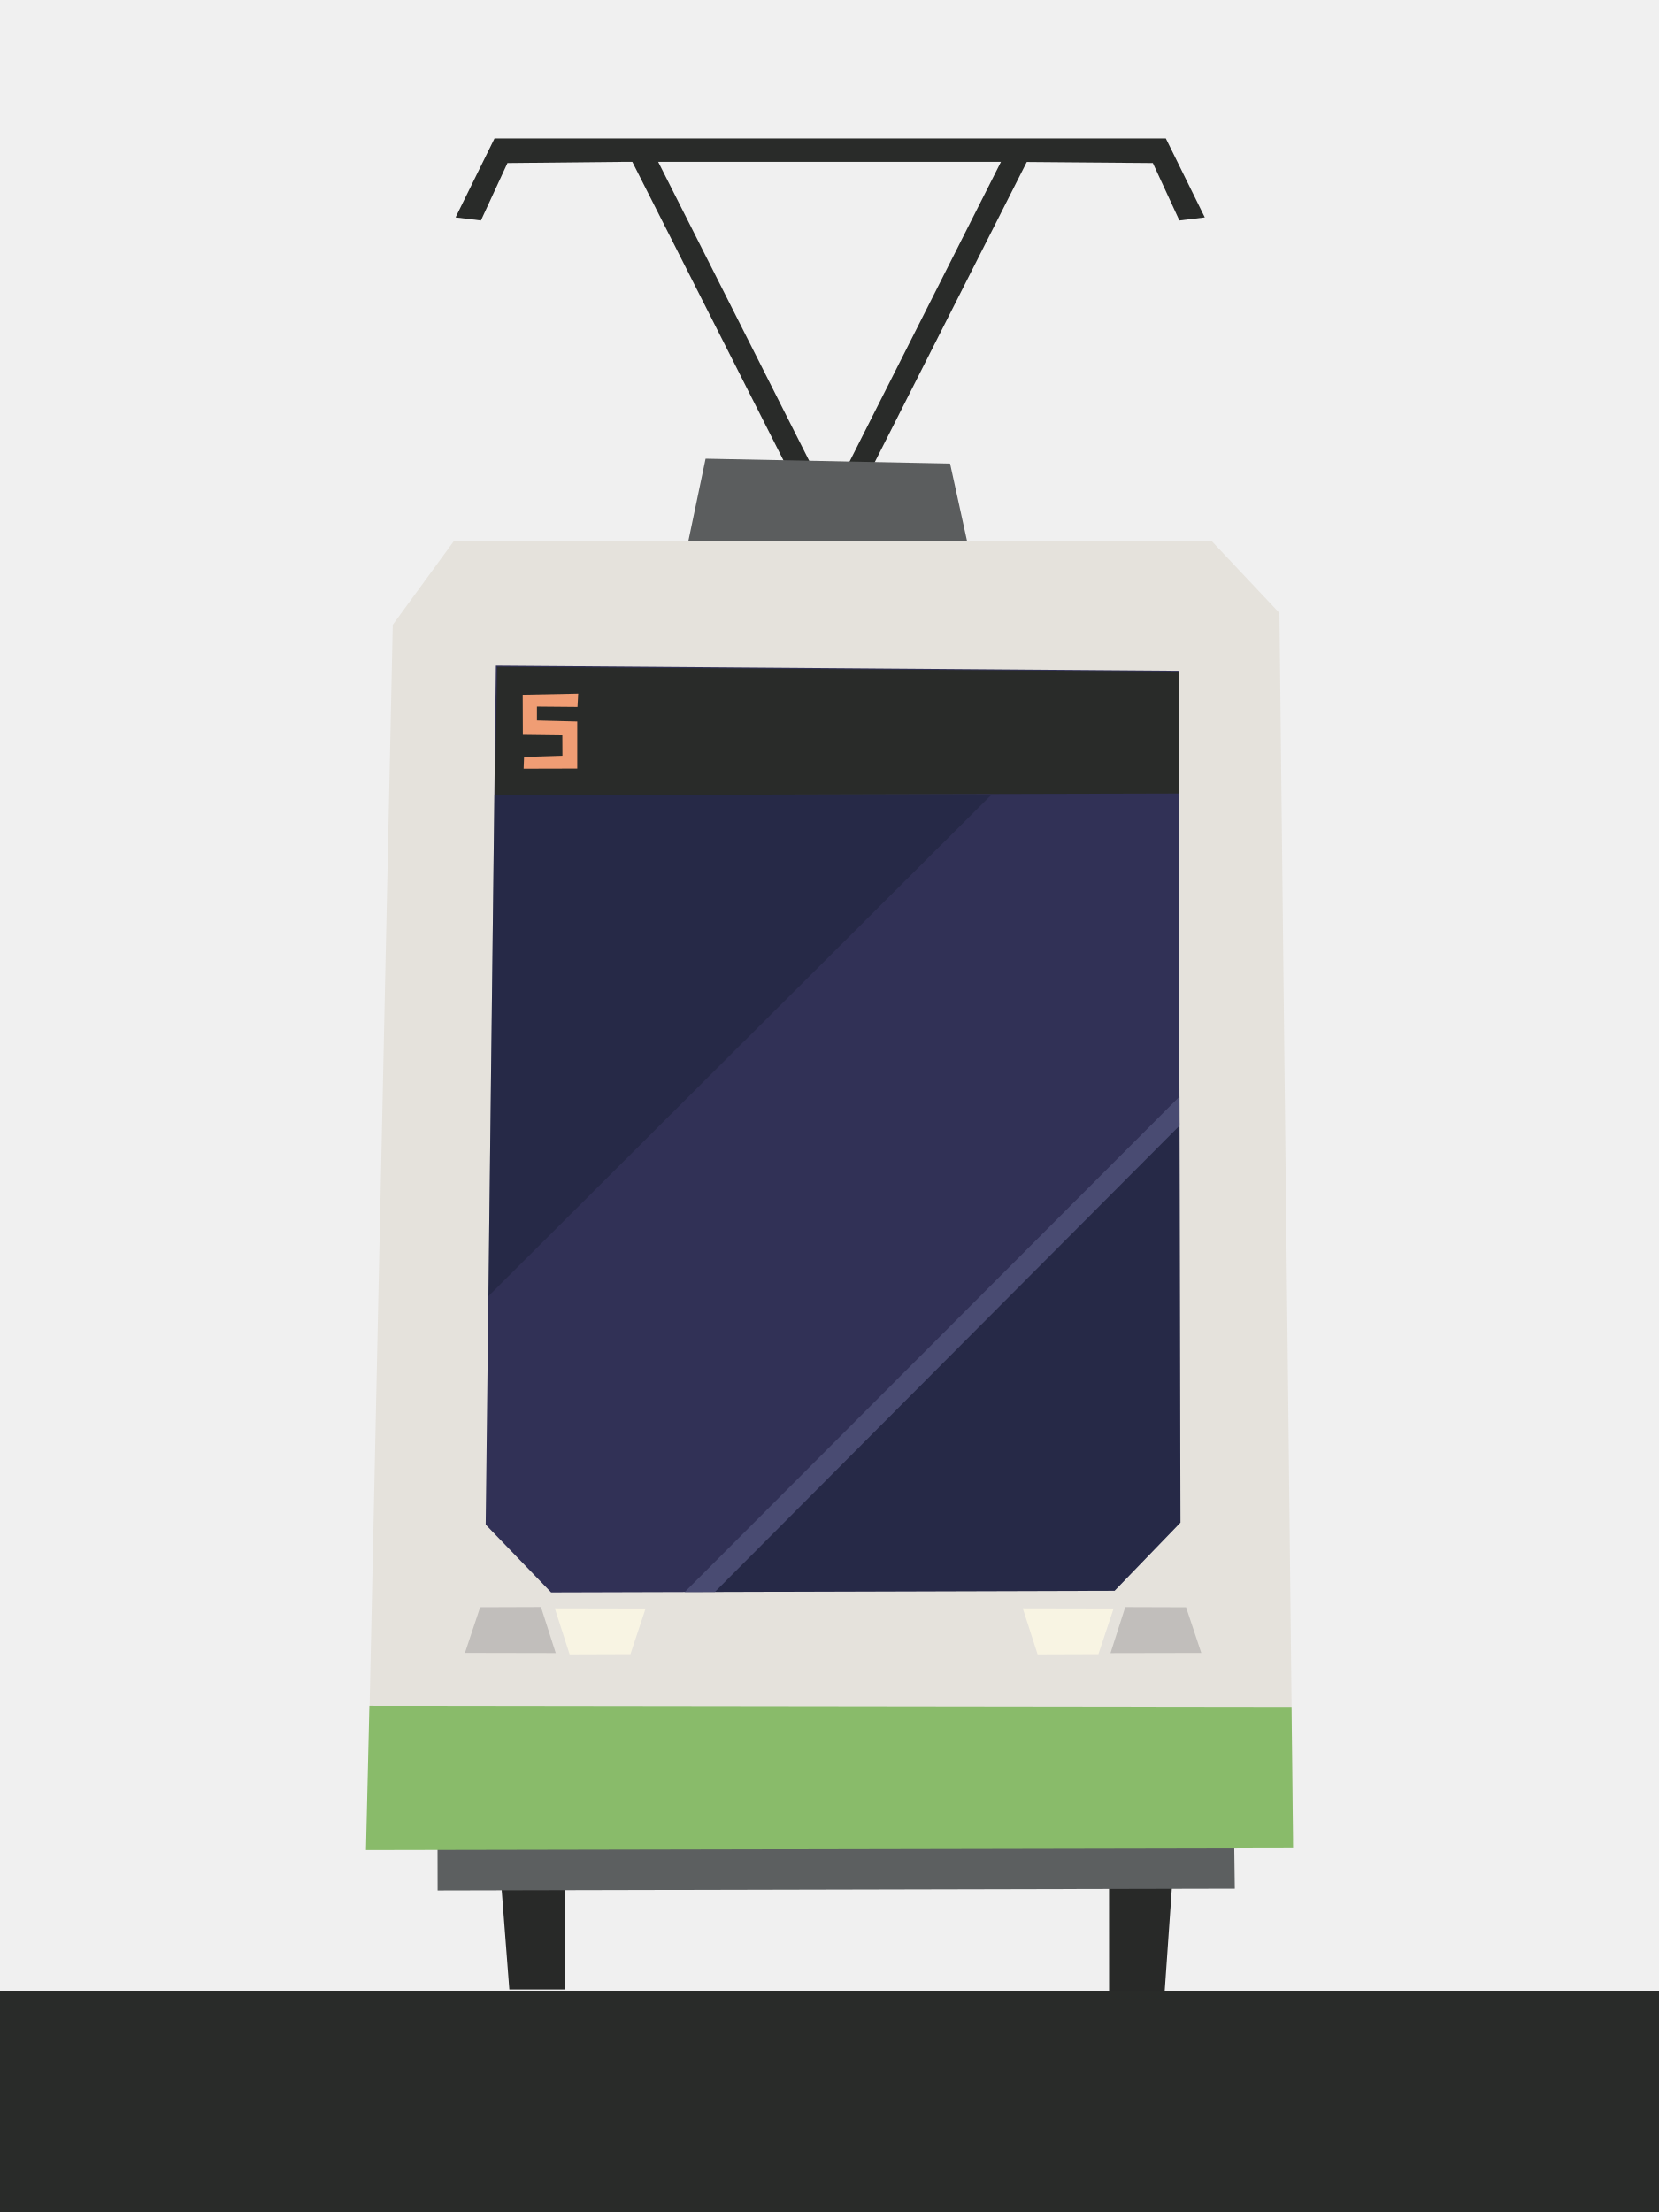
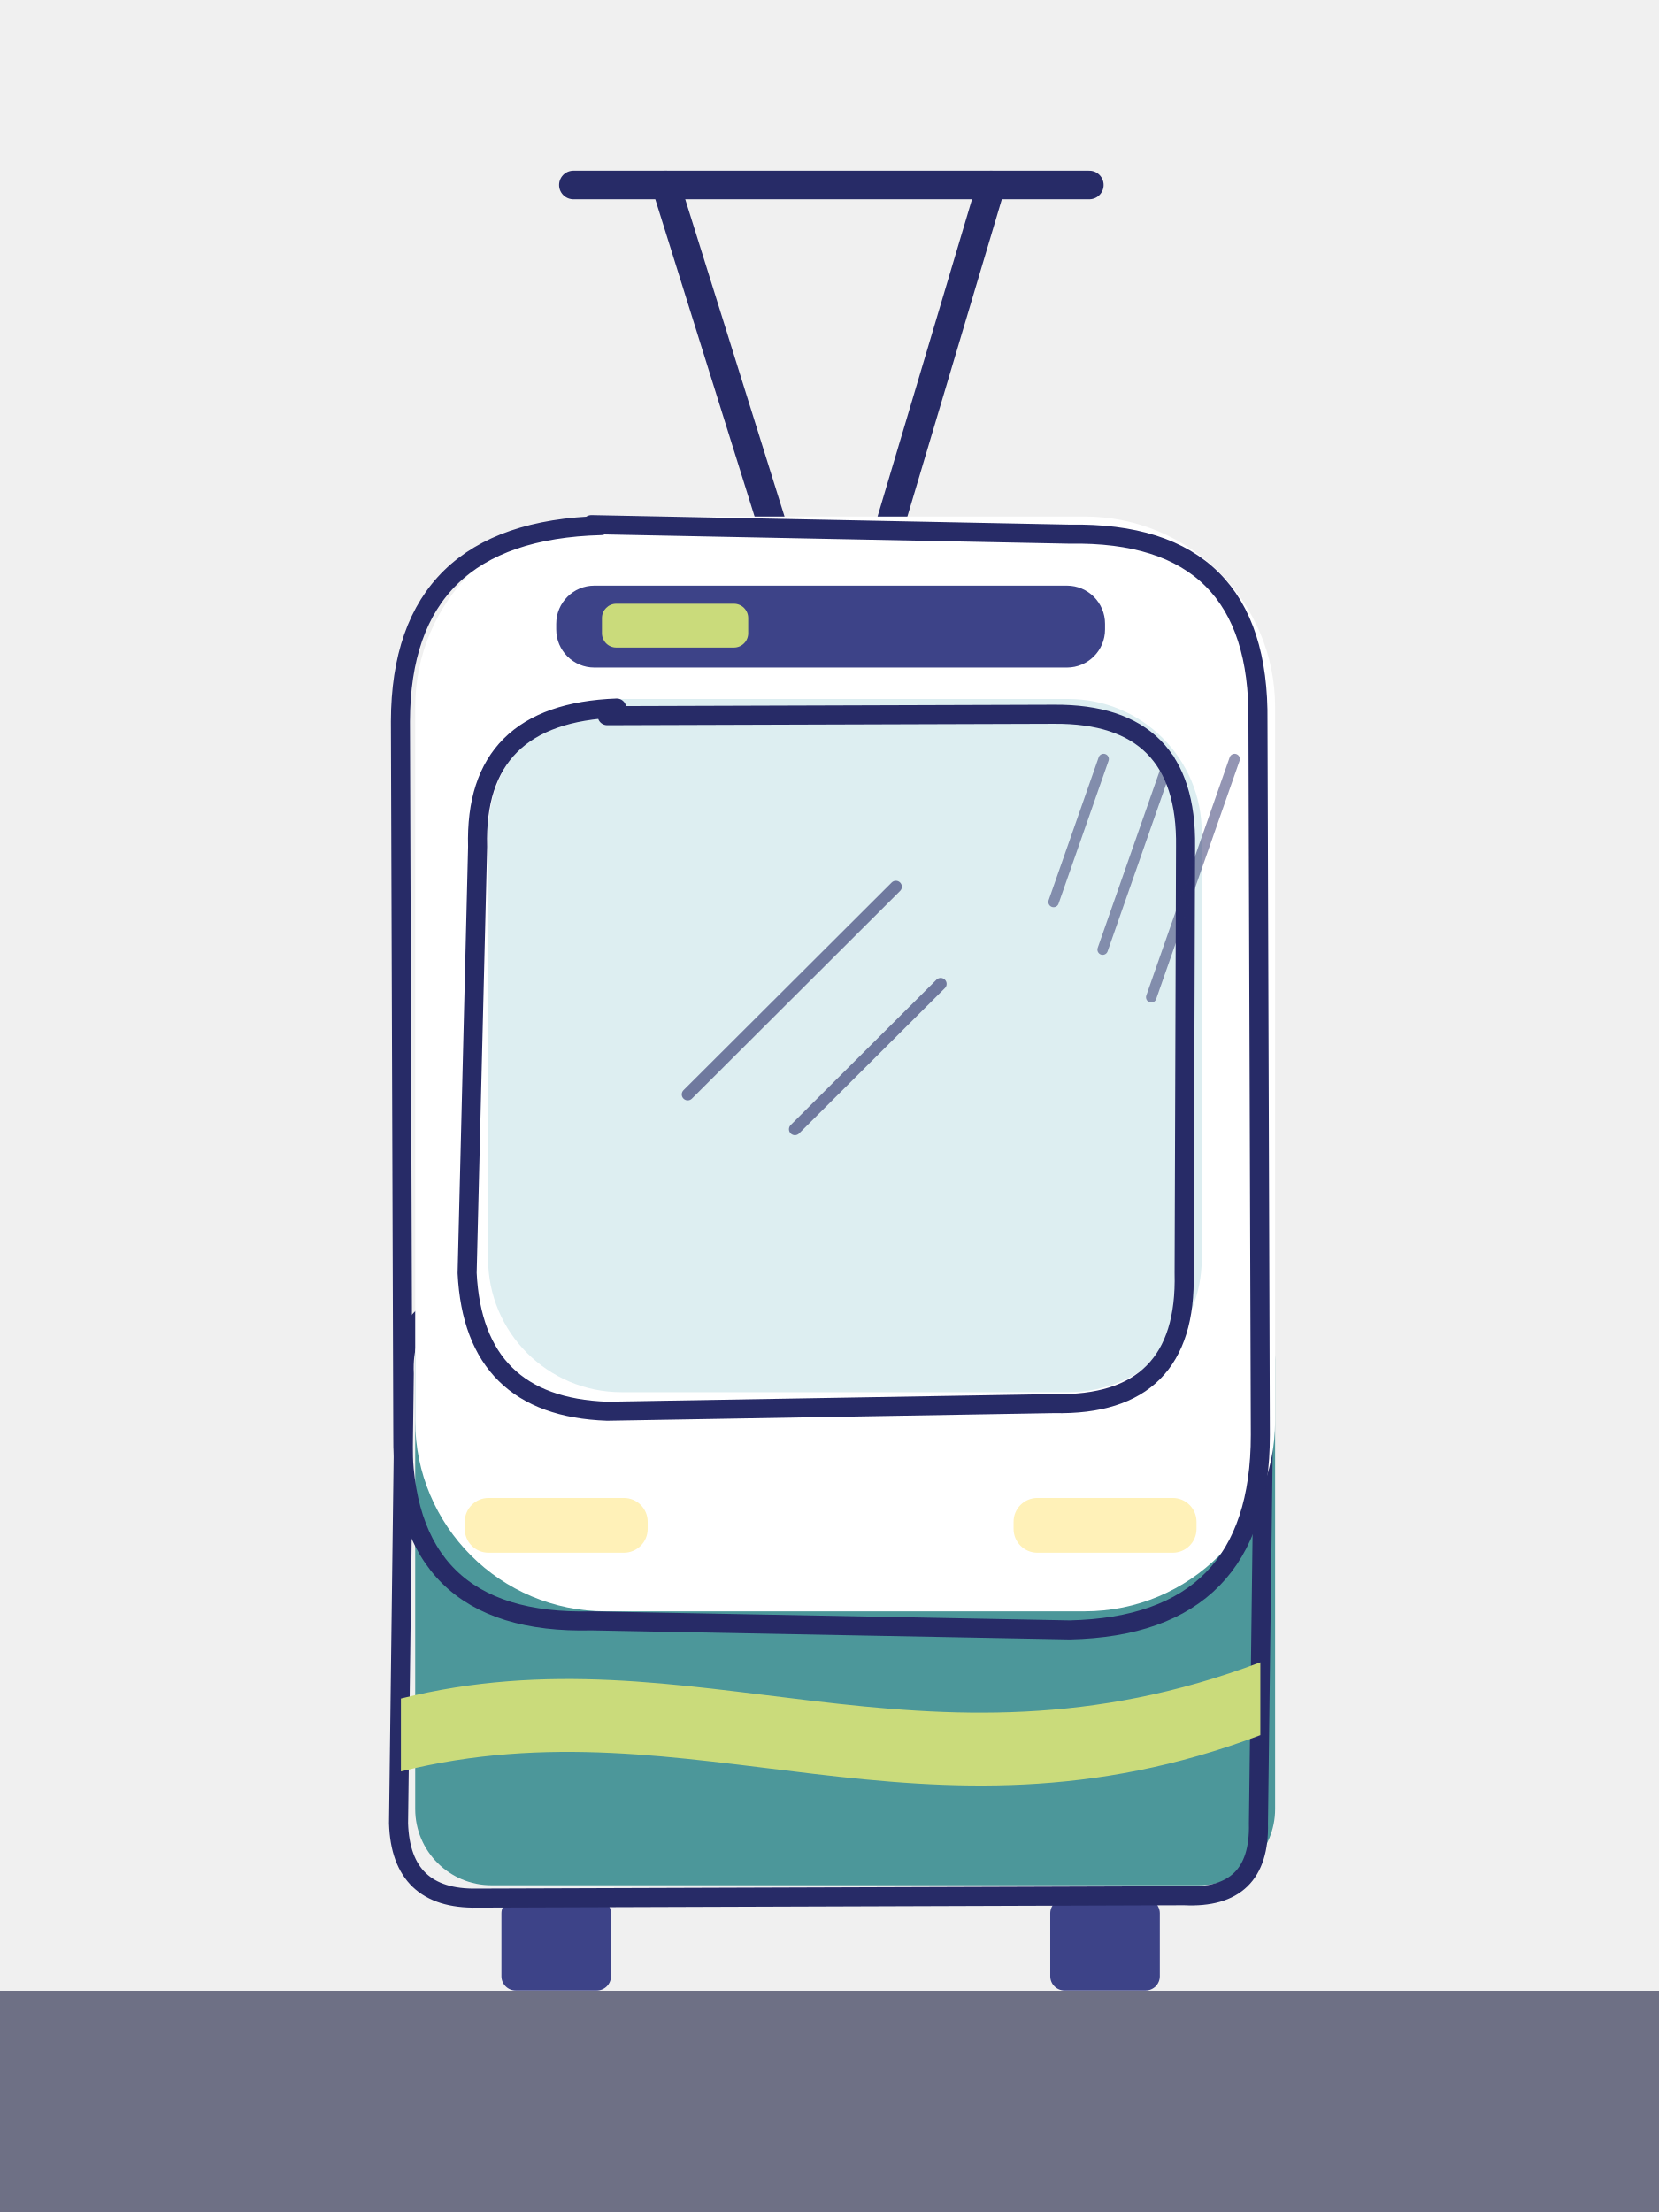
- <svg xmlns="http://www.w3.org/2000/svg" width="100%" height="100%" viewBox="0 0 60 80" version="1.1" xml:space="preserve" style="fill-rule:evenodd;clip-rule:evenodd;stroke-linejoin:round;stroke-miterlimit:2;">
-   <g id="light-rail">
-     <g transform="matrix(0.17565,0,0,0.17565,9.19264,0.334412)">
-       <g transform="matrix(1.00015,0,0,1.00015,-1010.02,-357.389)">
-         <path d="M1197.32,765.277L1185.87,765.277L1185.86,740.616L1199.02,740.827L1197.32,765.277Z" style="fill:rgb(40,41,40);fill-rule:nonzero;" />
-       </g>
-       <g transform="matrix(1.00015,0,0,1.00015,-1009.17,-357.389)">
-         <path d="M1061.55,765.027L1073,765.027L1073.02,742.866L1059.86,743.077L1061.55,765.027Z" style="fill:rgb(40,41,40);fill-rule:nonzero;" />
-       </g>
-       <g transform="matrix(1.00015,0,0,1.00015,-1009.45,-357.389)">
-         <path d="M1086.09,386.669L1119.17,452.002L1124.42,452.002L1091.42,386.669" style="fill:rgb(41,43,41);fill-rule:nonzero;" />
-       </g>
-       <g transform="matrix(1.00015,0,0,1.00015,-1009.45,-357.389)">
-         <path d="M1169.42,386.669L1136.34,452.002L1131.09,452.002L1164.09,386.669" style="fill:rgb(41,43,41);fill-rule:nonzero;" />
-       </g>
-       <g transform="matrix(1.00015,0,0,1.00015,-1009.45,-357.389)">
-         <path d="M1047.02,719.938L1047.06,744.617L1211.18,744.25L1210.86,720.167L1047.02,719.938Z" style="fill:rgb(92,95,96);fill-rule:nonzero;" />
-       </g>
-       <g transform="matrix(1.00015,0,0,1.00015,-1009.45,-357.389)">
-         <path d="M1102.23,449.866L1097.78,471.137L1156.98,471.032L1152.56,450.866L1102.23,449.866Z" style="fill:rgb(91,93,94);fill-rule:nonzero;" />
-       </g>
-       <g transform="matrix(1.00015,0,0,1.00015,-1009.45,-357.389)">
-         <path d="M1032.47,734.277L1223.18,734.277L1220.37,481.63L1206.4,466.797L1050.41,466.821L1037.83,484.057L1032.47,734.277Z" style="fill:rgb(229,226,220);fill-rule:nonzero;" />
-       </g>
-       <g transform="matrix(1.00015,0,0,1.00015,-1009.45,-357.389)">
-         <path d="M1059.06,492.468L1056.96,669.298L1070.43,683.259L1186.43,682.921L1199.99,668.881L1199.59,493.522L1059.06,492.468Z" style="fill:rgb(49,49,86);fill-rule:nonzero;" />
-       </g>
-       <g transform="matrix(1.00015,0,0,1.00015,-1009.45,-357.389)">
-         <path d="M1059.33,492.713L1058.88,519.142L1199.75,518.775L1199.68,493.692L1059.33,492.713Z" style="fill:rgb(41,43,41);fill-rule:nonzero;" />
-       </g>
-       <g transform="matrix(1.00015,0,0,1.00015,-1009.45,-357.389)">
-         <path d="M1067.51,503.74L1067.51,500.875L1075.86,500.948L1076.01,498.203L1064.58,498.428L1064.61,506.699L1072.74,506.804L1072.76,511.002L1064.86,511.248L1064.77,513.676L1075.81,513.648L1075.81,503.953" style="fill:rgb(240,157,116);fill-rule:nonzero;" />
-       </g>
-       <g transform="matrix(1.00015,0,0,1.00015,-1009.45,-357.389)">
-         <path d="M1183.1,695.981L1186.23,686.579L1167.53,686.543L1170.58,696.022L1183.1,695.981Z" style="fill:rgb(248,244,227);fill-rule:nonzero;" />
-       </g>
-       <g transform="matrix(1.00015,0,0,1.00015,-1009.45,-357.389)">
-         <path d="M1086.76,695.981L1089.88,686.579L1071.19,686.543L1074.24,696.022L1086.76,695.981Z" style="fill:rgb(248,244,227);fill-rule:nonzero;" />
-       </g>
-       <g transform="matrix(1.00015,0,0,1.00015,-1009.45,-357.389)">
-         <path d="M1033.02,706.616L1032.31,736.295L1223.18,735.928L1222.86,706.845L1033.02,706.616Z" style="fill:rgb(137,187,106);fill-rule:nonzero;" />
-       </g>
-       <g transform="matrix(1.00015,0,0,1.00015,-1009.45,-357.389)">
-         <path d="M1055.82,686.314L1052.69,695.716L1071.38,695.752L1068.34,686.272L1055.82,686.314Z" style="fill:rgb(193,190,187);fill-rule:nonzero;" />
-       </g>
-       <g transform="matrix(1.00015,0,0,1.00015,-1009.45,-357.389)">
-         <path d="M1201.15,686.324L1204.28,695.726L1185.59,695.762L1188.63,686.283L1201.15,686.324Z" style="fill:rgb(193,190,187);fill-rule:nonzero;" />
-       </g>
-       <g transform="matrix(1.00015,0,0,1.00015,-1009.45,-357.389)">
-         <path d="M1164,388.75L1194.31,389L1199.77,400.821L1205,400.188L1196.98,383.928L1058.78,383.928L1050.76,400.188L1055.98,400.821L1061.44,389L1085.76,388.75" style="fill:rgb(41,43,41);fill-rule:nonzero;" />
-       </g>
-       <g transform="matrix(1.00015,0,0,1.00015,-1009.45,-357.389)">
-         <g>
-           <clipPath id="_clip1">
-             <path d="M1056.96,669.297L1070.42,683.258L1186.43,682.921L1199.99,668.88L1199.59,493.521L1059.06,492.469L1056.96,669.297Z" />
-           </clipPath>
-           <g clip-path="url(#_clip1)">
-             <g opacity="0.3">
-               <path d="M1161.14,518.991L1054.71,625.073L1054.78,518.995L1161.14,518.991Z" style="fill:rgb(12,24,37);fill-rule:nonzero;" />
-             </g>
-             <g opacity="0.3">
-               <path d="M1202.29,686.245L1202.32,584.234L1102.32,679.722L1101.07,686.272L1202.29,686.245Z" style="fill:rgb(12,24,37);fill-rule:nonzero;" />
-             </g>
-           </g>
-         </g>
-       </g>
-       <g transform="matrix(1.00015,0,0,1.00015,-1009.45,-357.389)">
-         <path d="M1097.94,683.179L1104.15,683.161L1199.8,587.171L1199.79,581.189L1097.94,683.179Z" style="fill:rgb(73,75,114);fill-rule:nonzero;" />
-       </g>
-     </g>
-     <g transform="matrix(0.248575,-9.50748e-20,-3.49091e-19,0.0680873,0.116218,71.9604)">
-       <rect x="-0.468" y="0.582" width="241.376" height="117.496" style="fill:rgb(41,43,41);" />
+ <svg xmlns="http://www.w3.org/2000/svg" viewBox="0 0 60 80" fill-rule="evenodd" clip-rule="evenodd" stroke-linejoin="round" stroke-miterlimit="2">
+   <rect x="0" y="72" width="60" height="8" fill="#6E7085" />
+   <g transform="translate(13.5 6) scale(0.1723)">
+     <line x1="42" y1="4" x2="150.3" y2="4" stroke="#272B67" stroke-width="6" stroke-linecap="round" />
+     <line x1="61.4" y1="4" x2="86" y2="82.6" stroke="#272B67" stroke-width="6" stroke-linecap="round" />
+     <line x1="129.7" y1="4" x2="106.3" y2="82.6" stroke="#272B67" stroke-width="6" stroke-linecap="round" />
+     <rect x="26.9" y="363.8" width="23" height="19.2" rx="3" fill="#3D4388" />
+     <rect x="142.1" y="363.8" width="23" height="19.2" rx="3" fill="#3D4388" />
+     <rect x="8.8" y="234.5" width="180.5" height="126.4" rx="16" fill="#4C979A" />
+     <path d="M21.8 236.4L170.2 236.2Q186.2 237.5 187 253.5L185.8 347.9Q186.2 363.9 170.2 363.1L21.8 363.6Q5.8 363.9 5.3 347.9L6.5 253.5Q5.8 237.5 23.8 237.8" fill="none" stroke="#272B67" stroke-width="4" stroke-linecap="round" stroke-linejoin="round" />
+     <rect x="8.8" y="73.6" width="180.5" height="229.8" rx="40" fill="#FFFFFF" />
+     <path d="M45.8 75.3L146.2 77.3Q186.2 76.6 185.7 116.6L186.2 266.4Q186.2 306.4 146.2 307.3L45.8 305.4Q5.8 306.4 6.2 266.4L5.7 116.6Q5.8 76.6 47.8 75.5" fill="none" stroke="#272B67" stroke-width="4" stroke-linecap="round" stroke-linejoin="round" />
+     <rect x="38.4" y="88.1" width="115.2" height="17.2" rx="8" fill="#3D4388" />
+     <rect x="48" y="91.9" width="30.7" height="9.2" rx="3" fill="#CADB7B" />
+     <rect x="24.1" y="111.9" width="149.8" height="145.5" rx="28" fill="#DDEEF1" />
+     <path d="M49.1 115.4L142.9 115.1Q170.9 114.9 170.5 142.9L170.2 232.4Q170.9 260.4 142.9 259.8L49.1 261.4Q21.1 260.4 19.7 232.4L21.9 142.9Q21.1 114.9 51.1 113.8" fill="none" stroke="#272B67" stroke-width="4" stroke-linecap="round" stroke-linejoin="round" />
+     <line x1="66" y1="194.9" x2="109.7" y2="151.3" stroke="#272B67" stroke-width="2.5" stroke-linecap="round" opacity="0.6" />
+     <line x1="88.5" y1="202.2" x2="119.1" y2="171.7" stroke="#272B67" stroke-width="2.5" stroke-linecap="round" opacity="0.6" />
+     <rect x="19.2" y="279.6" width="38.4" height="11.5" rx="5" fill="#FFF1B8" />
+     <rect x="134.4" y="279.6" width="38.4" height="11.5" rx="5" fill="#FFF1B8" />
+     <path d="M5.8 321.7C67.2 306.4 115.2 340.9 186.2 314.1V329.4C115.2 356.2 67.2 321.7 5.8 337Z" fill="#CADB7B" />
+     <g opacity="0.5">
+       <line x1="142.8" y1="154.5" x2="153.3" y2="124.5" stroke="#272B67" stroke-width="2.2" stroke-linecap="round" />
+       <line x1="153.1" y1="164.5" x2="167.1" y2="124.5" stroke="#272B67" stroke-width="2.2" stroke-linecap="round" />
+       <line x1="163.3" y1="174.5" x2="180.8" y2="124.5" stroke="#272B67" stroke-width="2.2" stroke-linecap="round" />
    </g>
  </g>
</svg>
